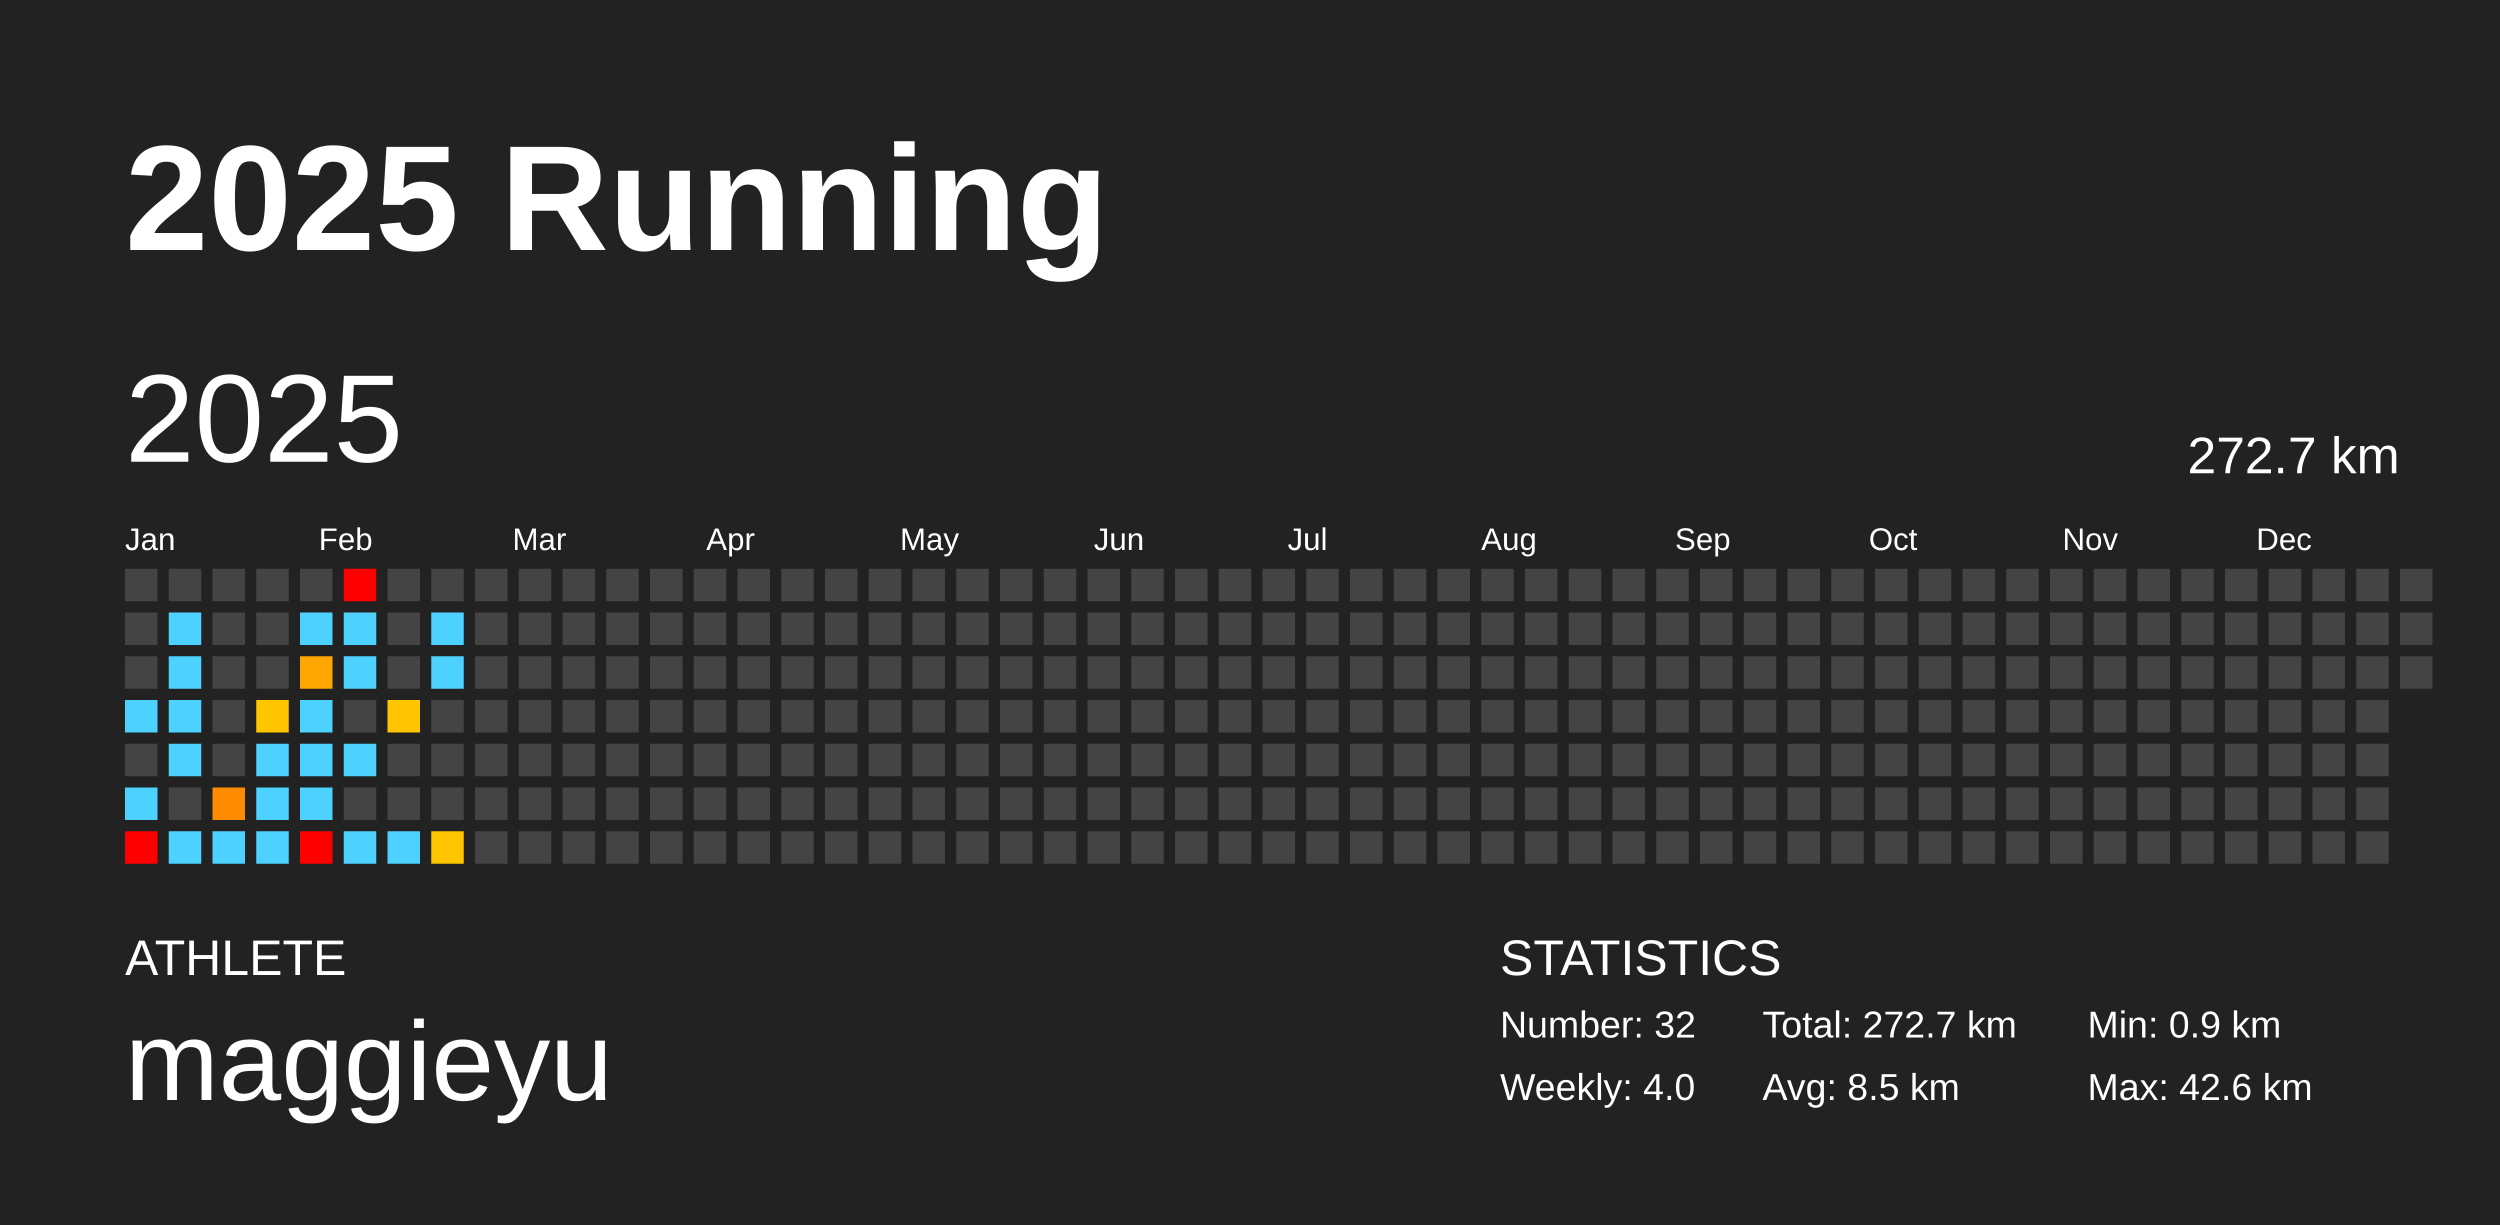
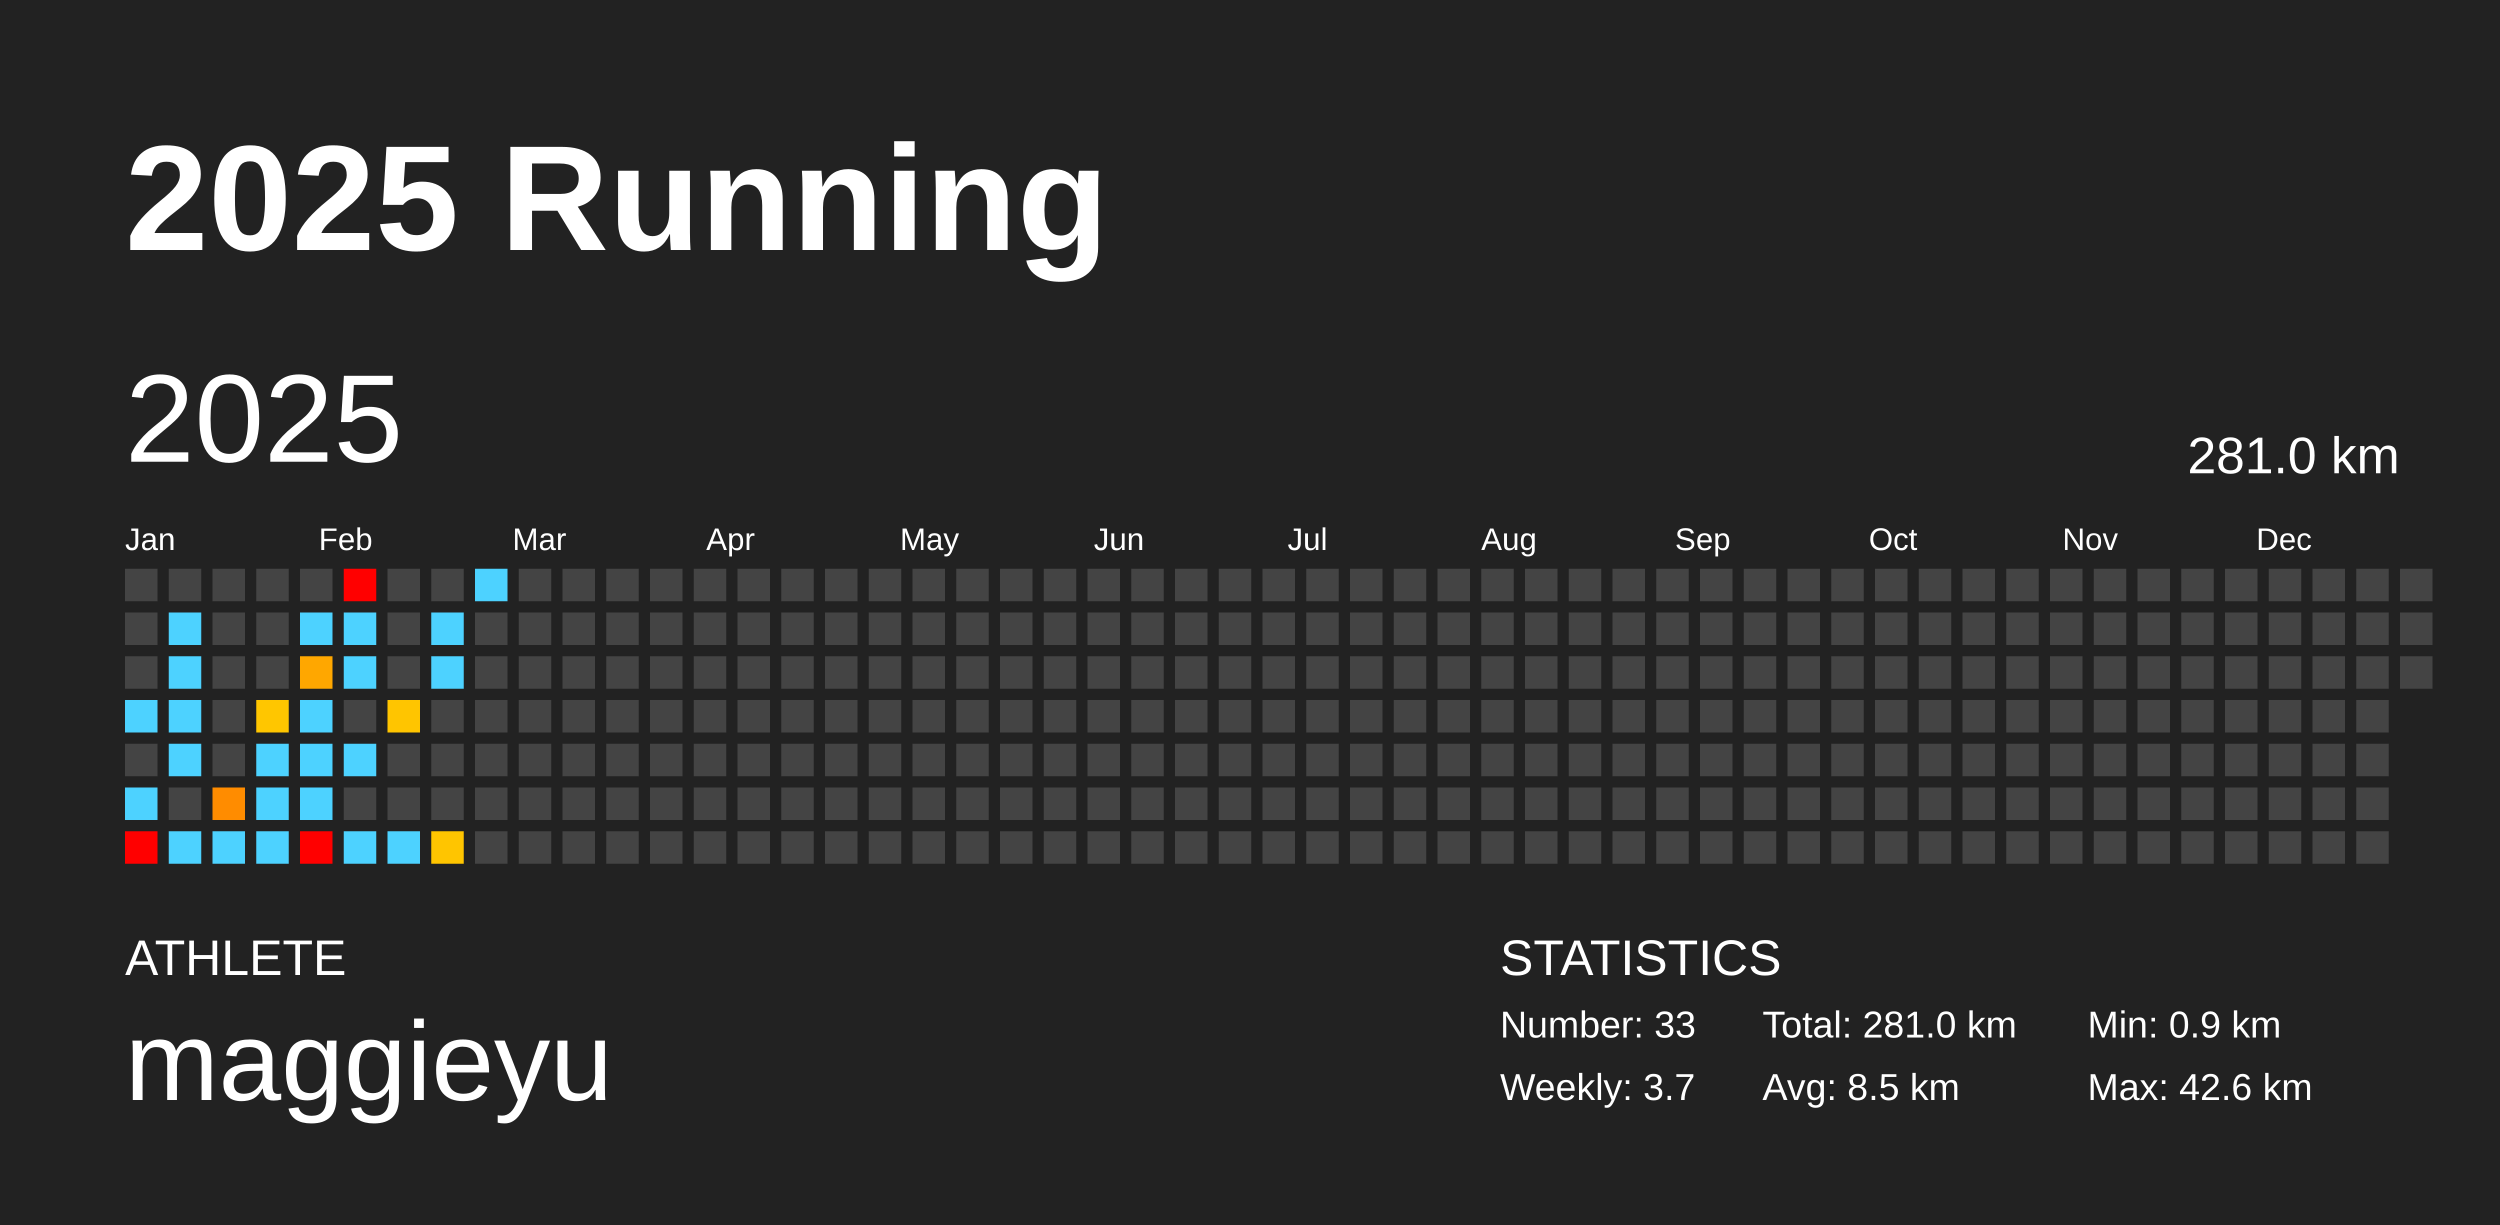
<svg xmlns="http://www.w3.org/2000/svg" baseProfile="full" height="98mm" version="1.1" viewBox="0,0,200,98" width="200mm">
  <defs />
  <rect fill="#222222" height="98" width="200" x="0" y="0" />
  <text fill="#FFFFFF" style="font-size:12px; font-family:Arial; font-weight:bold;" x="10" y="20">2025 Running</text>
  <text fill="#FFFFFF" style="font-size:4px; font-family:Arial" x="10" y="78">ATHLETE</text>
  <text fill="#FFFFFF" style="font-size:9px; font-family:Arial" x="10" y="88">maggieyu</text>
  <text fill="#FFFFFF" style="font-size:4px; font-family:Arial" x="120" y="78">STATISTICS</text>
-   <text fill="#FFFFFF" style="font-size:3px; font-family:Arial" x="120" y="83">Number: 32</text>
-   <text fill="#FFFFFF" style="font-size:3px; font-family:Arial" x="120" y="88">Weekly: 4.0</text>
-   <text fill="#FFFFFF" style="font-size:3px; font-family:Arial" x="141" y="83">Total: 272.7 km</text>
+   <text fill="#FFFFFF" style="font-size:3px; font-family:Arial" x="120" y="83">Number: 33</text>
+   <text fill="#FFFFFF" style="font-size:3px; font-family:Arial" x="120" y="88">Weekly: 3.7</text>
+   <text fill="#FFFFFF" style="font-size:3px; font-family:Arial" x="141" y="83">Total: 281.0 km</text>
  <text fill="#FFFFFF" style="font-size:3px; font-family:Arial" x="141" y="88">Avg: 8.5 km</text>
  <text fill="#FFFFFF" style="font-size:3px; font-family:Arial" x="167" y="83">Min: 0.9 km</text>
  <text fill="#FFFFFF" style="font-size:3px; font-family:Arial" x="167" y="88">Max: 42.6 km</text>
  <text dominant-baseline="hanging" fill="#FFFFFF" style="font-size:10.0px; font-family:Arial;" x="10" y="30">2025</text>
-   <text dominant-baseline="hanging" fill="#FFFFFF" style="font-size:4.125px; font-family:Arial;" x="175" y="35">272.7 km</text>
+   <text dominant-baseline="hanging" fill="#FFFFFF" style="font-size:4.125px; font-family:Arial;" x="175" y="35">281.0 km</text>
  <text fill="#FFFFFF" style="font-size:2.5px; font-family:Arial" x="10.0" y="44">Jan</text>
  <text fill="#FFFFFF" style="font-size:2.5px; font-family:Arial" x="25.5" y="44">Feb</text>
  <text fill="#FFFFFF" style="font-size:2.5px; font-family:Arial" x="41.0" y="44">Mar</text>
  <text fill="#FFFFFF" style="font-size:2.5px; font-family:Arial" x="56.5" y="44">Apr</text>
  <text fill="#FFFFFF" style="font-size:2.5px; font-family:Arial" x="72.0" y="44">May</text>
  <text fill="#FFFFFF" style="font-size:2.5px; font-family:Arial" x="87.5" y="44">Jun</text>
  <text fill="#FFFFFF" style="font-size:2.5px; font-family:Arial" x="103.0" y="44">Jul</text>
  <text fill="#FFFFFF" style="font-size:2.5px; font-family:Arial" x="118.5" y="44">Aug</text>
  <text fill="#FFFFFF" style="font-size:2.5px; font-family:Arial" x="134.0" y="44">Sep</text>
  <text fill="#FFFFFF" style="font-size:2.5px; font-family:Arial" x="149.5" y="44">Oct</text>
  <text fill="#FFFFFF" style="font-size:2.5px; font-family:Arial" x="165.0" y="44">Nov</text>
  <text fill="#FFFFFF" style="font-size:2.5px; font-family:Arial" x="180.5" y="44">Dec</text>
  <rect fill="#444444" height="2.6" width="2.6" x="10.0" y="45.5" />
  <rect fill="#444444" height="2.6" width="2.6" x="10.0" y="49.0" />
  <rect fill="#444444" height="2.6" width="2.6" x="10.0" y="52.5" />
  <rect fill="#4dd2ff" height="2.6" width="2.6" x="10.0" y="56.0" />
  <rect fill="#444444" height="2.6" width="2.6" x="10.0" y="59.5" />
  <rect fill="#4dd2ff" height="2.6" width="2.6" x="10.0" y="63.0" />
  <rect fill="red" height="2.6" width="2.6" x="10.0" y="66.5" />
  <rect fill="#444444" height="2.6" width="2.6" x="13.5" y="45.5" />
  <rect fill="#4dd2ff" height="2.6" width="2.6" x="13.5" y="49.0" />
  <rect fill="#4dd2ff" height="2.6" width="2.6" x="13.5" y="52.5" />
  <rect fill="#4dd2ff" height="2.6" width="2.6" x="13.5" y="56.0" />
  <rect fill="#4dd2ff" height="2.6" width="2.6" x="13.5" y="59.5" />
  <rect fill="#444444" height="2.6" width="2.6" x="13.5" y="63.0" />
  <rect fill="#4dd2ff" height="2.6" width="2.6" x="13.5" y="66.5" />
  <rect fill="#444444" height="2.6" width="2.6" x="17.0" y="45.5" />
  <rect fill="#444444" height="2.6" width="2.6" x="17.0" y="49.0" />
  <rect fill="#444444" height="2.6" width="2.6" x="17.0" y="52.5" />
  <rect fill="#444444" height="2.6" width="2.6" x="17.0" y="56.0" />
  <rect fill="#444444" height="2.6" width="2.6" x="17.0" y="59.5" />
  <rect fill="#ff8c00" height="2.6" width="2.6" x="17.0" y="63.0" />
  <rect fill="#4dd2ff" height="2.6" width="2.6" x="17.0" y="66.5" />
  <rect fill="#444444" height="2.6" width="2.6" x="20.5" y="45.5" />
  <rect fill="#444444" height="2.6" width="2.6" x="20.5" y="49.0" />
  <rect fill="#444444" height="2.6" width="2.6" x="20.5" y="52.5" />
  <rect fill="#ffc600" height="2.6" width="2.6" x="20.5" y="56.0" />
  <rect fill="#4dd2ff" height="2.6" width="2.6" x="20.5" y="59.5" />
  <rect fill="#4dd2ff" height="2.6" width="2.6" x="20.5" y="63.0" />
  <rect fill="#4dd2ff" height="2.6" width="2.6" x="20.5" y="66.5" />
  <rect fill="#444444" height="2.6" width="2.6" x="24.0" y="45.5" />
  <rect fill="#4dd2ff" height="2.6" width="2.6" x="24.0" y="49.0" />
  <rect fill="#ffa700" height="2.6" width="2.6" x="24.0" y="52.5" />
  <rect fill="#4dd2ff" height="2.6" width="2.6" x="24.0" y="56.0" />
  <rect fill="#4dd2ff" height="2.6" width="2.6" x="24.0" y="59.5" />
  <rect fill="#4dd2ff" height="2.6" width="2.6" x="24.0" y="63.0" />
  <rect fill="red" height="2.6" width="2.6" x="24.0" y="66.5" />
  <rect fill="red" height="2.6" width="2.6" x="27.5" y="45.5" />
  <rect fill="#4dd2ff" height="2.6" width="2.6" x="27.5" y="49.0" />
  <rect fill="#4dd2ff" height="2.6" width="2.6" x="27.5" y="52.5" />
  <rect fill="#444444" height="2.6" width="2.6" x="27.5" y="56.0" />
  <rect fill="#4dd2ff" height="2.6" width="2.6" x="27.5" y="59.5" />
  <rect fill="#444444" height="2.6" width="2.6" x="27.5" y="63.0" />
  <rect fill="#4dd2ff" height="2.6" width="2.6" x="27.5" y="66.5" />
  <rect fill="#444444" height="2.6" width="2.6" x="31.0" y="45.5" />
  <rect fill="#444444" height="2.6" width="2.6" x="31.0" y="49.0" />
  <rect fill="#444444" height="2.6" width="2.6" x="31.0" y="52.5" />
  <rect fill="#ffc500" height="2.6" width="2.6" x="31.0" y="56.0" />
  <rect fill="#444444" height="2.6" width="2.6" x="31.0" y="59.5" />
  <rect fill="#444444" height="2.6" width="2.6" x="31.0" y="63.0" />
  <rect fill="#4dd2ff" height="2.6" width="2.6" x="31.0" y="66.5" />
  <rect fill="#444444" height="2.6" width="2.6" x="34.5" y="45.5" />
  <rect fill="#4dd2ff" height="2.6" width="2.6" x="34.5" y="49.0" />
  <rect fill="#4dd2ff" height="2.6" width="2.6" x="34.5" y="52.5" />
  <rect fill="#444444" height="2.6" width="2.6" x="34.5" y="56.0" />
  <rect fill="#444444" height="2.6" width="2.6" x="34.5" y="59.5" />
  <rect fill="#444444" height="2.6" width="2.6" x="34.5" y="63.0" />
  <rect fill="#ffc500" height="2.6" width="2.6" x="34.5" y="66.5" />
-   <rect fill="#444444" height="2.6" width="2.6" x="38.0" y="45.5" />
+   <rect fill="#4dd2ff" height="2.6" width="2.6" x="38.0" y="45.5" />
  <rect fill="#444444" height="2.6" width="2.6" x="38.0" y="49.0" />
  <rect fill="#444444" height="2.6" width="2.6" x="38.0" y="52.5" />
  <rect fill="#444444" height="2.6" width="2.6" x="38.0" y="56.0" />
  <rect fill="#444444" height="2.6" width="2.6" x="38.0" y="59.5" />
  <rect fill="#444444" height="2.6" width="2.6" x="38.0" y="63.0" />
  <rect fill="#444444" height="2.6" width="2.6" x="38.0" y="66.5" />
  <rect fill="#444444" height="2.6" width="2.6" x="41.5" y="45.5" />
  <rect fill="#444444" height="2.6" width="2.6" x="41.5" y="49.0" />
  <rect fill="#444444" height="2.6" width="2.6" x="41.5" y="52.5" />
  <rect fill="#444444" height="2.6" width="2.6" x="41.5" y="56.0" />
  <rect fill="#444444" height="2.6" width="2.6" x="41.5" y="59.5" />
  <rect fill="#444444" height="2.6" width="2.6" x="41.5" y="63.0" />
  <rect fill="#444444" height="2.6" width="2.6" x="41.5" y="66.5" />
  <rect fill="#444444" height="2.6" width="2.6" x="45.0" y="45.5" />
  <rect fill="#444444" height="2.6" width="2.6" x="45.0" y="49.0" />
  <rect fill="#444444" height="2.6" width="2.6" x="45.0" y="52.5" />
  <rect fill="#444444" height="2.6" width="2.6" x="45.0" y="56.0" />
  <rect fill="#444444" height="2.6" width="2.6" x="45.0" y="59.5" />
  <rect fill="#444444" height="2.6" width="2.6" x="45.0" y="63.0" />
  <rect fill="#444444" height="2.6" width="2.6" x="45.0" y="66.5" />
  <rect fill="#444444" height="2.6" width="2.6" x="48.5" y="45.5" />
  <rect fill="#444444" height="2.6" width="2.6" x="48.5" y="49.0" />
  <rect fill="#444444" height="2.6" width="2.6" x="48.5" y="52.5" />
  <rect fill="#444444" height="2.6" width="2.6" x="48.5" y="56.0" />
  <rect fill="#444444" height="2.6" width="2.6" x="48.5" y="59.5" />
  <rect fill="#444444" height="2.6" width="2.6" x="48.5" y="63.0" />
  <rect fill="#444444" height="2.6" width="2.6" x="48.5" y="66.5" />
  <rect fill="#444444" height="2.6" width="2.6" x="52.0" y="45.5" />
  <rect fill="#444444" height="2.6" width="2.6" x="52.0" y="49.0" />
  <rect fill="#444444" height="2.6" width="2.6" x="52.0" y="52.5" />
  <rect fill="#444444" height="2.6" width="2.6" x="52.0" y="56.0" />
  <rect fill="#444444" height="2.6" width="2.6" x="52.0" y="59.5" />
  <rect fill="#444444" height="2.6" width="2.6" x="52.0" y="63.0" />
  <rect fill="#444444" height="2.6" width="2.6" x="52.0" y="66.5" />
  <rect fill="#444444" height="2.6" width="2.6" x="55.5" y="45.5" />
  <rect fill="#444444" height="2.6" width="2.6" x="55.5" y="49.0" />
  <rect fill="#444444" height="2.6" width="2.6" x="55.5" y="52.5" />
  <rect fill="#444444" height="2.6" width="2.6" x="55.5" y="56.0" />
  <rect fill="#444444" height="2.6" width="2.6" x="55.5" y="59.5" />
  <rect fill="#444444" height="2.6" width="2.6" x="55.5" y="63.0" />
  <rect fill="#444444" height="2.6" width="2.6" x="55.5" y="66.5" />
  <rect fill="#444444" height="2.6" width="2.6" x="59.0" y="45.5" />
  <rect fill="#444444" height="2.6" width="2.6" x="59.0" y="49.0" />
  <rect fill="#444444" height="2.6" width="2.6" x="59.0" y="52.5" />
  <rect fill="#444444" height="2.6" width="2.6" x="59.0" y="56.0" />
  <rect fill="#444444" height="2.6" width="2.6" x="59.0" y="59.5" />
  <rect fill="#444444" height="2.6" width="2.6" x="59.0" y="63.0" />
  <rect fill="#444444" height="2.6" width="2.6" x="59.0" y="66.5" />
  <rect fill="#444444" height="2.6" width="2.6" x="62.5" y="45.5" />
  <rect fill="#444444" height="2.6" width="2.6" x="62.5" y="49.0" />
  <rect fill="#444444" height="2.6" width="2.6" x="62.5" y="52.5" />
  <rect fill="#444444" height="2.6" width="2.6" x="62.5" y="56.0" />
  <rect fill="#444444" height="2.6" width="2.6" x="62.5" y="59.5" />
  <rect fill="#444444" height="2.6" width="2.6" x="62.5" y="63.0" />
  <rect fill="#444444" height="2.6" width="2.6" x="62.5" y="66.5" />
  <rect fill="#444444" height="2.6" width="2.6" x="66.0" y="45.5" />
  <rect fill="#444444" height="2.6" width="2.6" x="66.0" y="49.0" />
  <rect fill="#444444" height="2.6" width="2.6" x="66.0" y="52.5" />
  <rect fill="#444444" height="2.6" width="2.6" x="66.0" y="56.0" />
  <rect fill="#444444" height="2.6" width="2.6" x="66.0" y="59.5" />
  <rect fill="#444444" height="2.6" width="2.6" x="66.0" y="63.0" />
  <rect fill="#444444" height="2.6" width="2.6" x="66.0" y="66.5" />
  <rect fill="#444444" height="2.6" width="2.6" x="69.5" y="45.5" />
  <rect fill="#444444" height="2.6" width="2.6" x="69.5" y="49.0" />
  <rect fill="#444444" height="2.6" width="2.6" x="69.5" y="52.5" />
  <rect fill="#444444" height="2.6" width="2.6" x="69.5" y="56.0" />
  <rect fill="#444444" height="2.6" width="2.6" x="69.5" y="59.5" />
  <rect fill="#444444" height="2.6" width="2.6" x="69.5" y="63.0" />
  <rect fill="#444444" height="2.6" width="2.6" x="69.5" y="66.5" />
  <rect fill="#444444" height="2.6" width="2.6" x="73.0" y="45.5" />
  <rect fill="#444444" height="2.6" width="2.6" x="73.0" y="49.0" />
  <rect fill="#444444" height="2.6" width="2.6" x="73.0" y="52.5" />
  <rect fill="#444444" height="2.6" width="2.6" x="73.0" y="56.0" />
  <rect fill="#444444" height="2.6" width="2.6" x="73.0" y="59.5" />
  <rect fill="#444444" height="2.6" width="2.6" x="73.0" y="63.0" />
  <rect fill="#444444" height="2.6" width="2.6" x="73.0" y="66.5" />
  <rect fill="#444444" height="2.6" width="2.6" x="76.5" y="45.5" />
  <rect fill="#444444" height="2.6" width="2.6" x="76.5" y="49.0" />
  <rect fill="#444444" height="2.6" width="2.6" x="76.5" y="52.5" />
  <rect fill="#444444" height="2.6" width="2.6" x="76.5" y="56.0" />
  <rect fill="#444444" height="2.6" width="2.6" x="76.5" y="59.5" />
  <rect fill="#444444" height="2.6" width="2.6" x="76.5" y="63.0" />
  <rect fill="#444444" height="2.6" width="2.6" x="76.5" y="66.5" />
  <rect fill="#444444" height="2.6" width="2.6" x="80.0" y="45.5" />
  <rect fill="#444444" height="2.6" width="2.6" x="80.0" y="49.0" />
  <rect fill="#444444" height="2.6" width="2.6" x="80.0" y="52.5" />
  <rect fill="#444444" height="2.6" width="2.6" x="80.0" y="56.0" />
  <rect fill="#444444" height="2.6" width="2.6" x="80.0" y="59.5" />
  <rect fill="#444444" height="2.6" width="2.6" x="80.0" y="63.0" />
  <rect fill="#444444" height="2.6" width="2.6" x="80.0" y="66.5" />
  <rect fill="#444444" height="2.6" width="2.6" x="83.5" y="45.5" />
  <rect fill="#444444" height="2.6" width="2.6" x="83.5" y="49.0" />
  <rect fill="#444444" height="2.6" width="2.6" x="83.5" y="52.5" />
  <rect fill="#444444" height="2.6" width="2.6" x="83.5" y="56.0" />
  <rect fill="#444444" height="2.6" width="2.6" x="83.5" y="59.5" />
  <rect fill="#444444" height="2.6" width="2.6" x="83.5" y="63.0" />
  <rect fill="#444444" height="2.6" width="2.6" x="83.5" y="66.5" />
  <rect fill="#444444" height="2.6" width="2.6" x="87.0" y="45.5" />
  <rect fill="#444444" height="2.6" width="2.6" x="87.0" y="49.0" />
  <rect fill="#444444" height="2.6" width="2.6" x="87.0" y="52.5" />
  <rect fill="#444444" height="2.6" width="2.6" x="87.0" y="56.0" />
  <rect fill="#444444" height="2.6" width="2.6" x="87.0" y="59.5" />
  <rect fill="#444444" height="2.6" width="2.6" x="87.0" y="63.0" />
  <rect fill="#444444" height="2.6" width="2.6" x="87.0" y="66.5" />
  <rect fill="#444444" height="2.6" width="2.6" x="90.5" y="45.5" />
  <rect fill="#444444" height="2.6" width="2.6" x="90.5" y="49.0" />
  <rect fill="#444444" height="2.6" width="2.6" x="90.5" y="52.5" />
  <rect fill="#444444" height="2.6" width="2.6" x="90.5" y="56.0" />
  <rect fill="#444444" height="2.6" width="2.6" x="90.5" y="59.5" />
  <rect fill="#444444" height="2.6" width="2.6" x="90.5" y="63.0" />
  <rect fill="#444444" height="2.6" width="2.6" x="90.5" y="66.5" />
  <rect fill="#444444" height="2.6" width="2.6" x="94.0" y="45.5" />
  <rect fill="#444444" height="2.6" width="2.6" x="94.0" y="49.0" />
  <rect fill="#444444" height="2.6" width="2.6" x="94.0" y="52.5" />
  <rect fill="#444444" height="2.6" width="2.6" x="94.0" y="56.0" />
  <rect fill="#444444" height="2.6" width="2.6" x="94.0" y="59.5" />
  <rect fill="#444444" height="2.6" width="2.6" x="94.0" y="63.0" />
  <rect fill="#444444" height="2.6" width="2.6" x="94.0" y="66.5" />
  <rect fill="#444444" height="2.6" width="2.6" x="97.5" y="45.5" />
  <rect fill="#444444" height="2.6" width="2.6" x="97.5" y="49.0" />
  <rect fill="#444444" height="2.6" width="2.6" x="97.5" y="52.5" />
  <rect fill="#444444" height="2.6" width="2.6" x="97.5" y="56.0" />
  <rect fill="#444444" height="2.6" width="2.6" x="97.5" y="59.5" />
  <rect fill="#444444" height="2.6" width="2.6" x="97.5" y="63.0" />
  <rect fill="#444444" height="2.6" width="2.6" x="97.5" y="66.5" />
  <rect fill="#444444" height="2.6" width="2.6" x="101.0" y="45.5" />
  <rect fill="#444444" height="2.6" width="2.6" x="101.0" y="49.0" />
  <rect fill="#444444" height="2.6" width="2.6" x="101.0" y="52.5" />
  <rect fill="#444444" height="2.6" width="2.6" x="101.0" y="56.0" />
  <rect fill="#444444" height="2.6" width="2.6" x="101.0" y="59.5" />
  <rect fill="#444444" height="2.6" width="2.6" x="101.0" y="63.0" />
  <rect fill="#444444" height="2.6" width="2.6" x="101.0" y="66.5" />
  <rect fill="#444444" height="2.6" width="2.6" x="104.5" y="45.5" />
  <rect fill="#444444" height="2.6" width="2.6" x="104.5" y="49.0" />
  <rect fill="#444444" height="2.6" width="2.6" x="104.5" y="52.5" />
  <rect fill="#444444" height="2.6" width="2.6" x="104.5" y="56.0" />
  <rect fill="#444444" height="2.6" width="2.6" x="104.5" y="59.5" />
  <rect fill="#444444" height="2.6" width="2.6" x="104.5" y="63.0" />
  <rect fill="#444444" height="2.6" width="2.6" x="104.5" y="66.5" />
  <rect fill="#444444" height="2.6" width="2.6" x="108.0" y="45.5" />
  <rect fill="#444444" height="2.6" width="2.6" x="108.0" y="49.0" />
  <rect fill="#444444" height="2.6" width="2.6" x="108.0" y="52.5" />
  <rect fill="#444444" height="2.6" width="2.6" x="108.0" y="56.0" />
  <rect fill="#444444" height="2.6" width="2.6" x="108.0" y="59.5" />
  <rect fill="#444444" height="2.6" width="2.6" x="108.0" y="63.0" />
  <rect fill="#444444" height="2.6" width="2.6" x="108.0" y="66.5" />
  <rect fill="#444444" height="2.6" width="2.6" x="111.5" y="45.5" />
  <rect fill="#444444" height="2.6" width="2.6" x="111.5" y="49.0" />
  <rect fill="#444444" height="2.6" width="2.6" x="111.5" y="52.5" />
  <rect fill="#444444" height="2.6" width="2.6" x="111.5" y="56.0" />
  <rect fill="#444444" height="2.6" width="2.6" x="111.5" y="59.5" />
  <rect fill="#444444" height="2.6" width="2.6" x="111.5" y="63.0" />
  <rect fill="#444444" height="2.6" width="2.6" x="111.5" y="66.5" />
  <rect fill="#444444" height="2.6" width="2.6" x="115.0" y="45.5" />
  <rect fill="#444444" height="2.6" width="2.6" x="115.0" y="49.0" />
  <rect fill="#444444" height="2.6" width="2.6" x="115.0" y="52.5" />
  <rect fill="#444444" height="2.6" width="2.6" x="115.0" y="56.0" />
  <rect fill="#444444" height="2.6" width="2.6" x="115.0" y="59.5" />
  <rect fill="#444444" height="2.6" width="2.6" x="115.0" y="63.0" />
  <rect fill="#444444" height="2.6" width="2.6" x="115.0" y="66.5" />
  <rect fill="#444444" height="2.6" width="2.6" x="118.5" y="45.5" />
  <rect fill="#444444" height="2.6" width="2.6" x="118.5" y="49.0" />
  <rect fill="#444444" height="2.6" width="2.6" x="118.5" y="52.5" />
  <rect fill="#444444" height="2.6" width="2.6" x="118.5" y="56.0" />
  <rect fill="#444444" height="2.6" width="2.6" x="118.5" y="59.5" />
  <rect fill="#444444" height="2.6" width="2.6" x="118.5" y="63.0" />
  <rect fill="#444444" height="2.6" width="2.6" x="118.5" y="66.5" />
  <rect fill="#444444" height="2.6" width="2.6" x="122.0" y="45.5" />
  <rect fill="#444444" height="2.6" width="2.6" x="122.0" y="49.0" />
  <rect fill="#444444" height="2.6" width="2.6" x="122.0" y="52.5" />
  <rect fill="#444444" height="2.6" width="2.6" x="122.0" y="56.0" />
  <rect fill="#444444" height="2.6" width="2.6" x="122.0" y="59.5" />
  <rect fill="#444444" height="2.6" width="2.6" x="122.0" y="63.0" />
  <rect fill="#444444" height="2.6" width="2.6" x="122.0" y="66.5" />
  <rect fill="#444444" height="2.6" width="2.6" x="125.5" y="45.5" />
  <rect fill="#444444" height="2.6" width="2.6" x="125.5" y="49.0" />
  <rect fill="#444444" height="2.6" width="2.6" x="125.5" y="52.5" />
  <rect fill="#444444" height="2.6" width="2.6" x="125.5" y="56.0" />
  <rect fill="#444444" height="2.6" width="2.6" x="125.5" y="59.5" />
  <rect fill="#444444" height="2.6" width="2.6" x="125.5" y="63.0" />
  <rect fill="#444444" height="2.6" width="2.6" x="125.5" y="66.5" />
  <rect fill="#444444" height="2.6" width="2.6" x="129.0" y="45.5" />
  <rect fill="#444444" height="2.6" width="2.6" x="129.0" y="49.0" />
  <rect fill="#444444" height="2.6" width="2.6" x="129.0" y="52.5" />
  <rect fill="#444444" height="2.6" width="2.6" x="129.0" y="56.0" />
  <rect fill="#444444" height="2.6" width="2.6" x="129.0" y="59.5" />
  <rect fill="#444444" height="2.6" width="2.6" x="129.0" y="63.0" />
  <rect fill="#444444" height="2.6" width="2.6" x="129.0" y="66.5" />
  <rect fill="#444444" height="2.6" width="2.6" x="132.5" y="45.5" />
  <rect fill="#444444" height="2.6" width="2.6" x="132.5" y="49.0" />
  <rect fill="#444444" height="2.6" width="2.6" x="132.5" y="52.5" />
  <rect fill="#444444" height="2.6" width="2.6" x="132.5" y="56.0" />
  <rect fill="#444444" height="2.6" width="2.6" x="132.5" y="59.5" />
  <rect fill="#444444" height="2.6" width="2.6" x="132.5" y="63.0" />
  <rect fill="#444444" height="2.6" width="2.6" x="132.5" y="66.5" />
  <rect fill="#444444" height="2.6" width="2.6" x="136.0" y="45.5" />
  <rect fill="#444444" height="2.6" width="2.6" x="136.0" y="49.0" />
  <rect fill="#444444" height="2.6" width="2.6" x="136.0" y="52.5" />
  <rect fill="#444444" height="2.6" width="2.6" x="136.0" y="56.0" />
  <rect fill="#444444" height="2.6" width="2.6" x="136.0" y="59.5" />
  <rect fill="#444444" height="2.6" width="2.6" x="136.0" y="63.0" />
  <rect fill="#444444" height="2.6" width="2.6" x="136.0" y="66.5" />
  <rect fill="#444444" height="2.6" width="2.6" x="139.5" y="45.5" />
  <rect fill="#444444" height="2.6" width="2.6" x="139.5" y="49.0" />
  <rect fill="#444444" height="2.6" width="2.6" x="139.5" y="52.5" />
  <rect fill="#444444" height="2.6" width="2.6" x="139.5" y="56.0" />
  <rect fill="#444444" height="2.6" width="2.6" x="139.5" y="59.5" />
  <rect fill="#444444" height="2.6" width="2.6" x="139.5" y="63.0" />
  <rect fill="#444444" height="2.6" width="2.6" x="139.5" y="66.5" />
  <rect fill="#444444" height="2.6" width="2.6" x="143.0" y="45.5" />
  <rect fill="#444444" height="2.6" width="2.6" x="143.0" y="49.0" />
  <rect fill="#444444" height="2.6" width="2.6" x="143.0" y="52.5" />
  <rect fill="#444444" height="2.6" width="2.6" x="143.0" y="56.0" />
  <rect fill="#444444" height="2.6" width="2.6" x="143.0" y="59.5" />
  <rect fill="#444444" height="2.6" width="2.6" x="143.0" y="63.0" />
  <rect fill="#444444" height="2.6" width="2.6" x="143.0" y="66.5" />
  <rect fill="#444444" height="2.6" width="2.6" x="146.5" y="45.5" />
  <rect fill="#444444" height="2.6" width="2.6" x="146.5" y="49.0" />
  <rect fill="#444444" height="2.6" width="2.6" x="146.5" y="52.5" />
  <rect fill="#444444" height="2.6" width="2.6" x="146.5" y="56.0" />
  <rect fill="#444444" height="2.6" width="2.6" x="146.5" y="59.5" />
  <rect fill="#444444" height="2.6" width="2.6" x="146.5" y="63.0" />
  <rect fill="#444444" height="2.6" width="2.6" x="146.5" y="66.5" />
  <rect fill="#444444" height="2.6" width="2.6" x="150.0" y="45.5" />
  <rect fill="#444444" height="2.6" width="2.6" x="150.0" y="49.0" />
  <rect fill="#444444" height="2.6" width="2.6" x="150.0" y="52.5" />
  <rect fill="#444444" height="2.6" width="2.6" x="150.0" y="56.0" />
  <rect fill="#444444" height="2.6" width="2.6" x="150.0" y="59.5" />
  <rect fill="#444444" height="2.6" width="2.6" x="150.0" y="63.0" />
  <rect fill="#444444" height="2.6" width="2.6" x="150.0" y="66.5" />
  <rect fill="#444444" height="2.6" width="2.6" x="153.5" y="45.5" />
  <rect fill="#444444" height="2.6" width="2.6" x="153.5" y="49.0" />
  <rect fill="#444444" height="2.6" width="2.6" x="153.5" y="52.5" />
  <rect fill="#444444" height="2.6" width="2.6" x="153.5" y="56.0" />
  <rect fill="#444444" height="2.6" width="2.6" x="153.5" y="59.5" />
  <rect fill="#444444" height="2.6" width="2.6" x="153.5" y="63.0" />
  <rect fill="#444444" height="2.6" width="2.6" x="153.5" y="66.5" />
  <rect fill="#444444" height="2.6" width="2.6" x="157.0" y="45.5" />
  <rect fill="#444444" height="2.6" width="2.6" x="157.0" y="49.0" />
  <rect fill="#444444" height="2.6" width="2.6" x="157.0" y="52.5" />
  <rect fill="#444444" height="2.6" width="2.6" x="157.0" y="56.0" />
  <rect fill="#444444" height="2.6" width="2.6" x="157.0" y="59.5" />
  <rect fill="#444444" height="2.6" width="2.6" x="157.0" y="63.0" />
  <rect fill="#444444" height="2.6" width="2.6" x="157.0" y="66.5" />
  <rect fill="#444444" height="2.6" width="2.6" x="160.5" y="45.5" />
  <rect fill="#444444" height="2.6" width="2.6" x="160.5" y="49.0" />
  <rect fill="#444444" height="2.6" width="2.6" x="160.5" y="52.5" />
  <rect fill="#444444" height="2.6" width="2.6" x="160.5" y="56.0" />
  <rect fill="#444444" height="2.6" width="2.6" x="160.5" y="59.5" />
  <rect fill="#444444" height="2.6" width="2.6" x="160.5" y="63.0" />
  <rect fill="#444444" height="2.6" width="2.6" x="160.5" y="66.5" />
  <rect fill="#444444" height="2.6" width="2.6" x="164.0" y="45.5" />
  <rect fill="#444444" height="2.6" width="2.6" x="164.0" y="49.0" />
  <rect fill="#444444" height="2.6" width="2.6" x="164.0" y="52.5" />
  <rect fill="#444444" height="2.6" width="2.6" x="164.0" y="56.0" />
  <rect fill="#444444" height="2.6" width="2.6" x="164.0" y="59.5" />
  <rect fill="#444444" height="2.6" width="2.6" x="164.0" y="63.0" />
  <rect fill="#444444" height="2.6" width="2.6" x="164.0" y="66.5" />
  <rect fill="#444444" height="2.6" width="2.6" x="167.5" y="45.5" />
  <rect fill="#444444" height="2.6" width="2.6" x="167.5" y="49.0" />
  <rect fill="#444444" height="2.6" width="2.6" x="167.5" y="52.5" />
  <rect fill="#444444" height="2.6" width="2.6" x="167.5" y="56.0" />
  <rect fill="#444444" height="2.6" width="2.6" x="167.5" y="59.5" />
  <rect fill="#444444" height="2.6" width="2.6" x="167.5" y="63.0" />
  <rect fill="#444444" height="2.6" width="2.6" x="167.5" y="66.5" />
  <rect fill="#444444" height="2.6" width="2.6" x="171.0" y="45.5" />
  <rect fill="#444444" height="2.6" width="2.6" x="171.0" y="49.0" />
  <rect fill="#444444" height="2.6" width="2.6" x="171.0" y="52.5" />
  <rect fill="#444444" height="2.6" width="2.6" x="171.0" y="56.0" />
  <rect fill="#444444" height="2.6" width="2.6" x="171.0" y="59.5" />
  <rect fill="#444444" height="2.6" width="2.6" x="171.0" y="63.0" />
  <rect fill="#444444" height="2.6" width="2.6" x="171.0" y="66.5" />
  <rect fill="#444444" height="2.6" width="2.6" x="174.5" y="45.5" />
  <rect fill="#444444" height="2.6" width="2.6" x="174.5" y="49.0" />
  <rect fill="#444444" height="2.6" width="2.6" x="174.5" y="52.5" />
  <rect fill="#444444" height="2.6" width="2.6" x="174.5" y="56.0" />
  <rect fill="#444444" height="2.6" width="2.6" x="174.5" y="59.5" />
  <rect fill="#444444" height="2.6" width="2.6" x="174.5" y="63.0" />
  <rect fill="#444444" height="2.6" width="2.6" x="174.5" y="66.5" />
  <rect fill="#444444" height="2.6" width="2.6" x="178.0" y="45.5" />
  <rect fill="#444444" height="2.6" width="2.6" x="178.0" y="49.0" />
  <rect fill="#444444" height="2.6" width="2.6" x="178.0" y="52.5" />
  <rect fill="#444444" height="2.6" width="2.6" x="178.0" y="56.0" />
  <rect fill="#444444" height="2.6" width="2.6" x="178.0" y="59.5" />
  <rect fill="#444444" height="2.6" width="2.6" x="178.0" y="63.0" />
  <rect fill="#444444" height="2.6" width="2.6" x="178.0" y="66.5" />
  <rect fill="#444444" height="2.6" width="2.6" x="181.5" y="45.5" />
  <rect fill="#444444" height="2.6" width="2.6" x="181.5" y="49.0" />
  <rect fill="#444444" height="2.6" width="2.6" x="181.5" y="52.5" />
  <rect fill="#444444" height="2.6" width="2.6" x="181.5" y="56.0" />
  <rect fill="#444444" height="2.6" width="2.6" x="181.5" y="59.5" />
  <rect fill="#444444" height="2.6" width="2.6" x="181.5" y="63.0" />
  <rect fill="#444444" height="2.6" width="2.6" x="181.5" y="66.5" />
  <rect fill="#444444" height="2.6" width="2.6" x="185.0" y="45.5" />
  <rect fill="#444444" height="2.6" width="2.6" x="185.0" y="49.0" />
  <rect fill="#444444" height="2.6" width="2.6" x="185.0" y="52.5" />
  <rect fill="#444444" height="2.6" width="2.6" x="185.0" y="56.0" />
  <rect fill="#444444" height="2.6" width="2.6" x="185.0" y="59.5" />
  <rect fill="#444444" height="2.6" width="2.6" x="185.0" y="63.0" />
  <rect fill="#444444" height="2.6" width="2.6" x="185.0" y="66.5" />
  <rect fill="#444444" height="2.6" width="2.6" x="188.5" y="45.5" />
  <rect fill="#444444" height="2.6" width="2.6" x="188.5" y="49.0" />
  <rect fill="#444444" height="2.6" width="2.6" x="188.5" y="52.5" />
  <rect fill="#444444" height="2.6" width="2.6" x="188.5" y="56.0" />
  <rect fill="#444444" height="2.6" width="2.6" x="188.5" y="59.5" />
  <rect fill="#444444" height="2.6" width="2.6" x="188.5" y="63.0" />
  <rect fill="#444444" height="2.6" width="2.6" x="188.5" y="66.5" />
  <rect fill="#444444" height="2.6" width="2.6" x="192.0" y="45.5" />
  <rect fill="#444444" height="2.6" width="2.6" x="192.0" y="49.0" />
  <rect fill="#444444" height="2.6" width="2.6" x="192.0" y="52.5" />
</svg>
